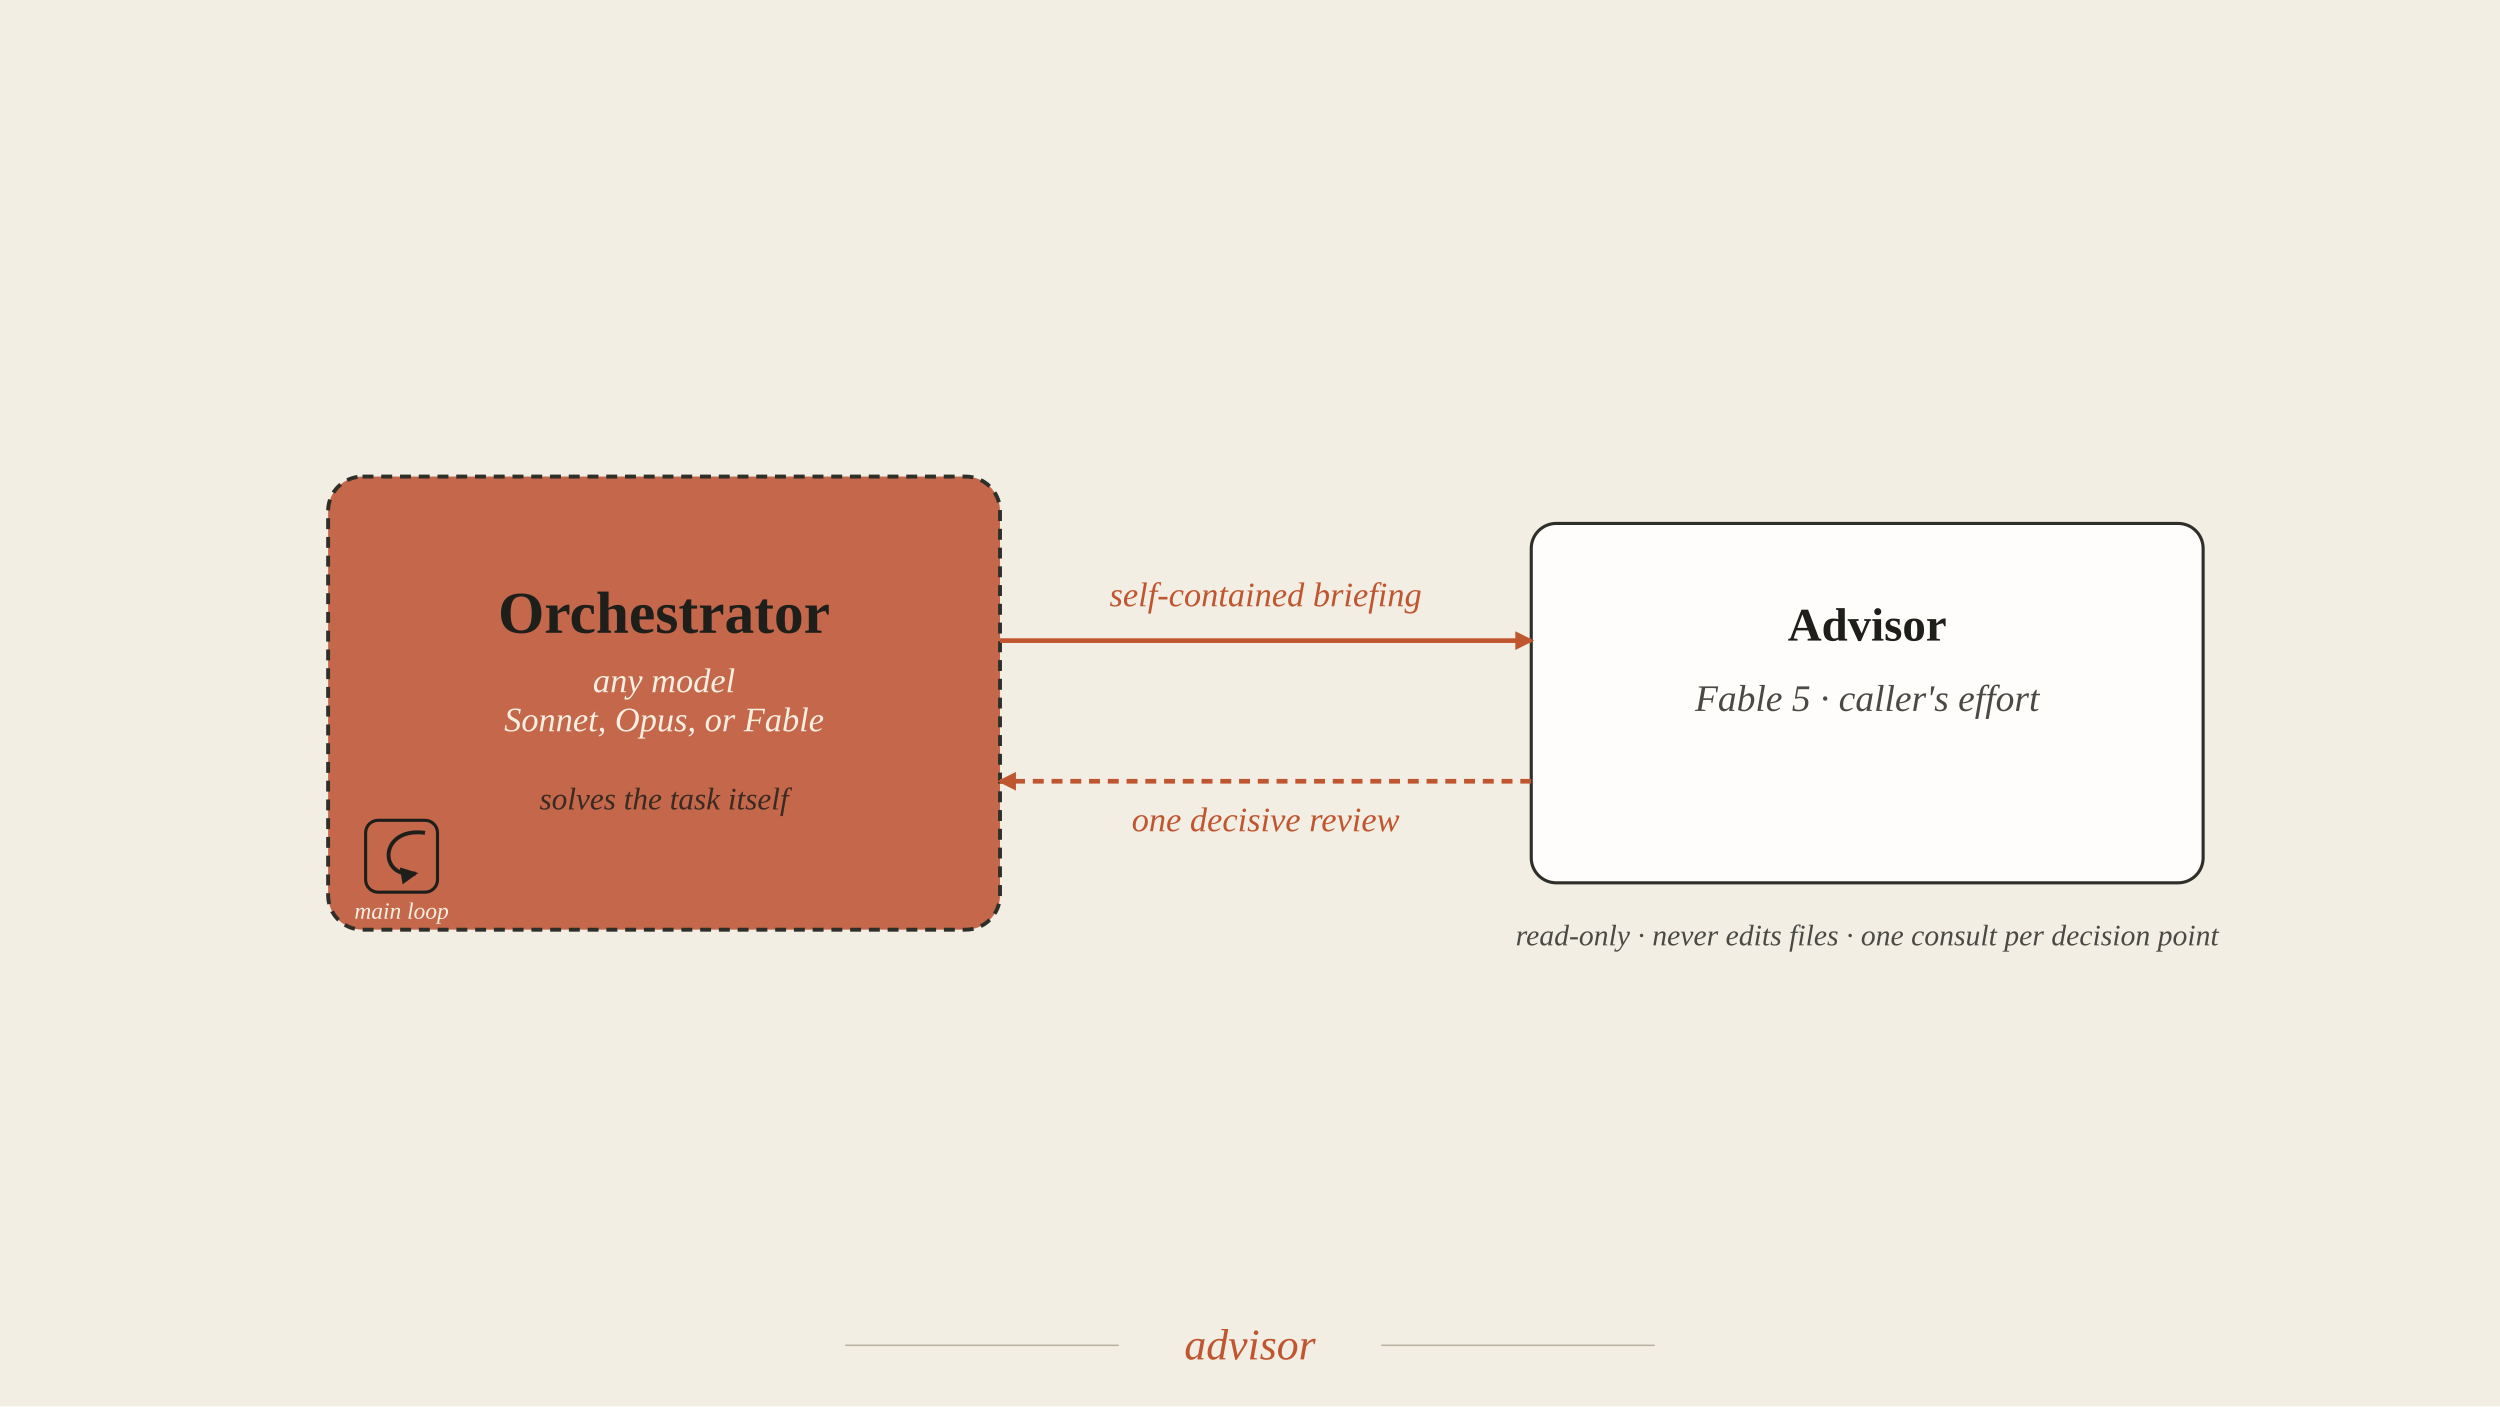
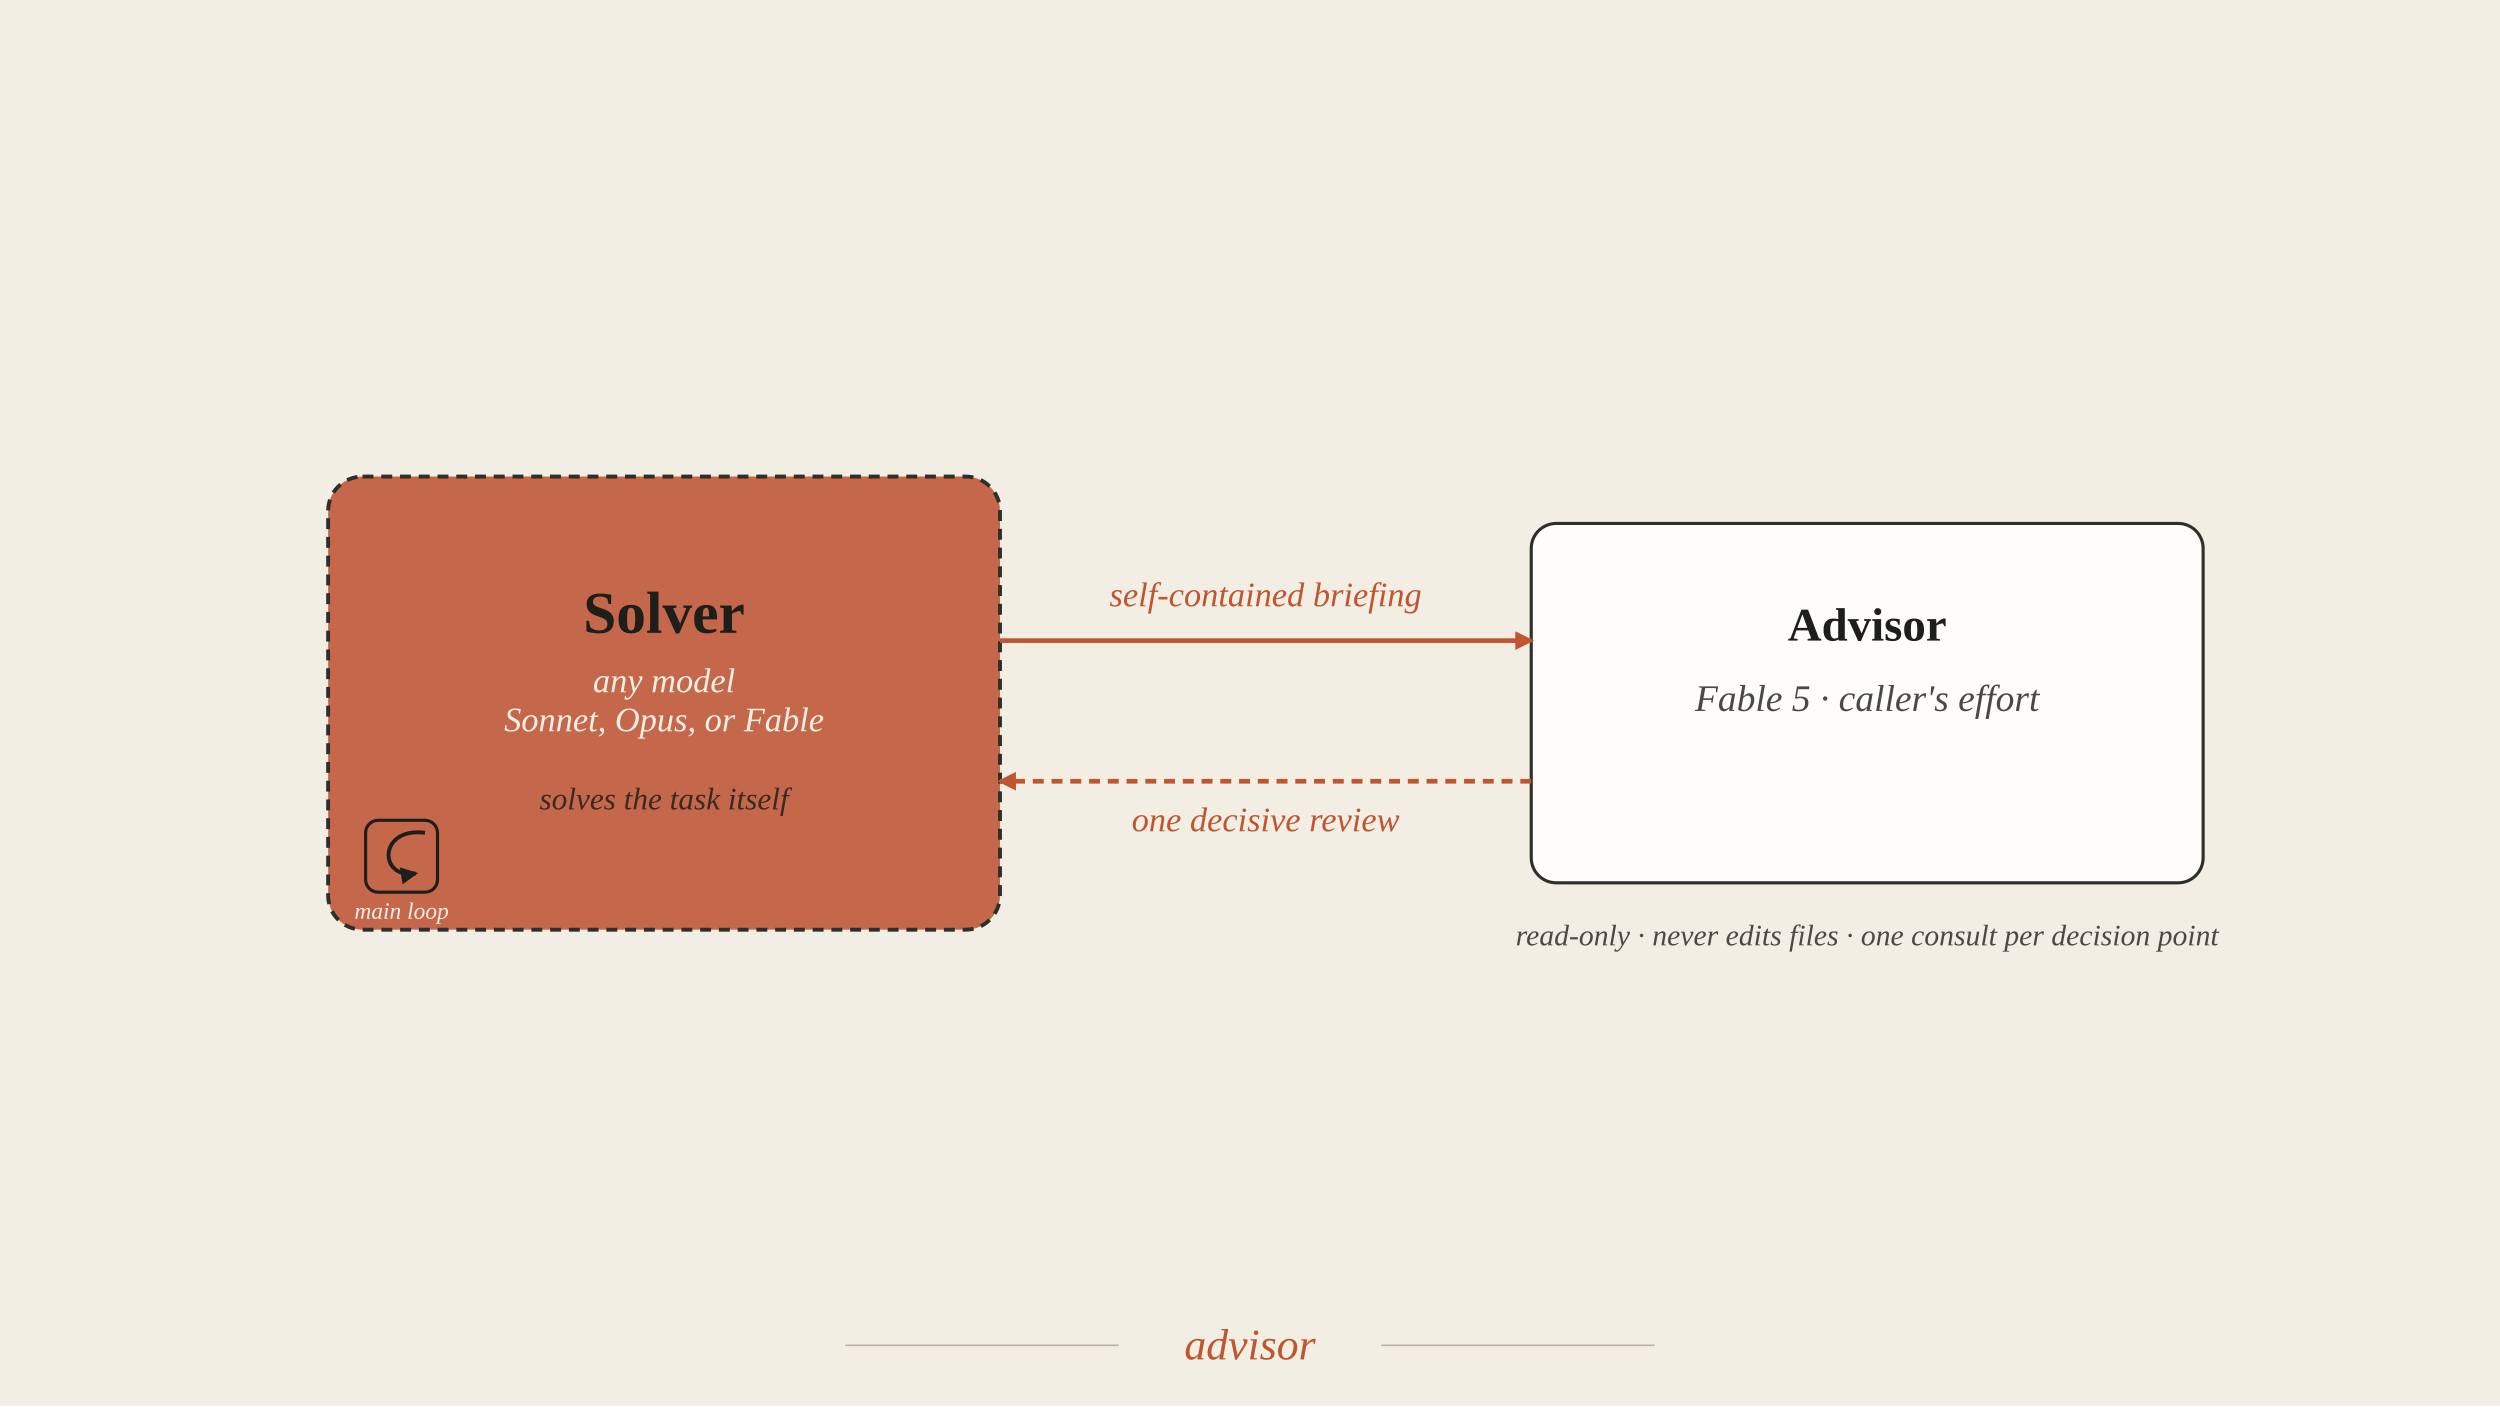
<svg xmlns="http://www.w3.org/2000/svg" viewBox="0 0 1600 900" width="1600" height="900" role="img">
  <defs>
    <marker id="ah-o" viewBox="0 0 10 10" refX="8.5" refY="5" markerWidth="12" markerHeight="12" orient="auto" markerUnits="userSpaceOnUse">
      <path d="M0,0 L10,5 L0,10 z" fill="#C0562F" />
    </marker>
    <marker id="ah-k" viewBox="0 0 10 10" refX="8.5" refY="5" markerWidth="11" markerHeight="11" orient="auto" markerUnits="userSpaceOnUse">
      <path d="M0,0 L10,5 L0,10 z" fill="#1E1E1B" />
    </marker>
  </defs>
  <rect x="0" y="0" width="1600" height="900" fill="#F2EEE4" />
  <rect x="210" y="305" width="430" height="290" rx="22" ry="22" fill="#C4674A" stroke="#2F2F2A" stroke-width="2.5" stroke-dasharray="7 5" />
-   <text x="425" y="405" font-family="Georgia, 'Times New Roman', serif" font-size="38" fill="#1E1E1B" font-weight="bold" text-anchor="middle">Orchestrator</text>
+   <text x="425" y="405" font-family="Georgia, 'Times New Roman', serif" font-size="38" fill="#1E1E1B" font-weight="bold" text-anchor="middle">Solver</text>
  <text x="425" y="443" font-family="Georgia, 'Times New Roman', serif" font-size="22" fill="#F7EFE2" font-style="italic" text-anchor="middle">any model</text>
  <text x="425" y="468" font-family="Georgia, 'Times New Roman', serif" font-size="22" fill="#F7EFE2" font-style="italic" text-anchor="middle">Sonnet, Opus, or Fable</text>
  <text x="425" y="518" font-family="Georgia, 'Times New Roman', serif" font-size="20" fill="#3B2A22" font-style="italic" text-anchor="middle">solves the task itself</text>
  <rect x="234" y="525" width="46" height="46" rx="8" ry="8" fill="none" stroke="#1E1E1B" stroke-width="2" />
  <path d="M 272 533 C 242 529, 242 563, 266 559" fill="none" stroke="#1E1E1B" stroke-width="2.5" marker-end="url(#ah-k)" />
  <text x="257" y="588" font-family="Georgia, 'Times New Roman', serif" font-size="15" fill="#F7EFE2" font-style="italic" text-anchor="middle">main loop</text>
  <rect x="980" y="335" width="430" height="230" rx="16" ry="16" fill="#FEFDFB" stroke="#2F2F2A" stroke-width="2" />
  <text x="1195" y="410" font-family="Georgia, 'Times New Roman', serif" font-size="30" fill="#1E1E1B" font-weight="bold" text-anchor="middle">Advisor</text>
  <text x="1195" y="455" font-family="Georgia, 'Times New Roman', serif" font-size="24" fill="#4A4A45" font-style="italic" text-anchor="middle">Fable 5 · caller's effort</text>
  <line x1="640" y1="410" x2="980" y2="410" stroke="#C0562F" stroke-width="3" marker-end="url(#ah-o)" />
  <text x="810" y="388" font-family="Georgia, 'Times New Roman', serif" font-size="22" fill="#C0562F" font-style="italic" text-anchor="middle">self-contained briefing</text>
  <line x1="980" y1="500" x2="640" y2="500" stroke="#C0562F" stroke-width="3" stroke-dasharray="7 5" marker-end="url(#ah-o)" />
  <text x="810" y="532" font-family="Georgia, 'Times New Roman', serif" font-size="22" fill="#C0562F" font-style="italic" text-anchor="middle">one decisive review</text>
  <text x="1195" y="605" font-family="Georgia, 'Times New Roman', serif" font-size="19" fill="#4A4A45" font-style="italic" text-anchor="middle">read-only · never edits files · one consult per decision point</text>
  <line x1="541" y1="861" x2="716" y2="861" stroke="#B9B2A0" stroke-width="1" />
  <line x1="884" y1="861" x2="1059" y2="861" stroke="#B9B2A0" stroke-width="1" />
  <text x="800" y="870" font-family="Georgia, 'Times New Roman', serif" font-size="28" fill="#C0562F" font-style="italic" text-anchor="middle">advisor</text>
</svg>
